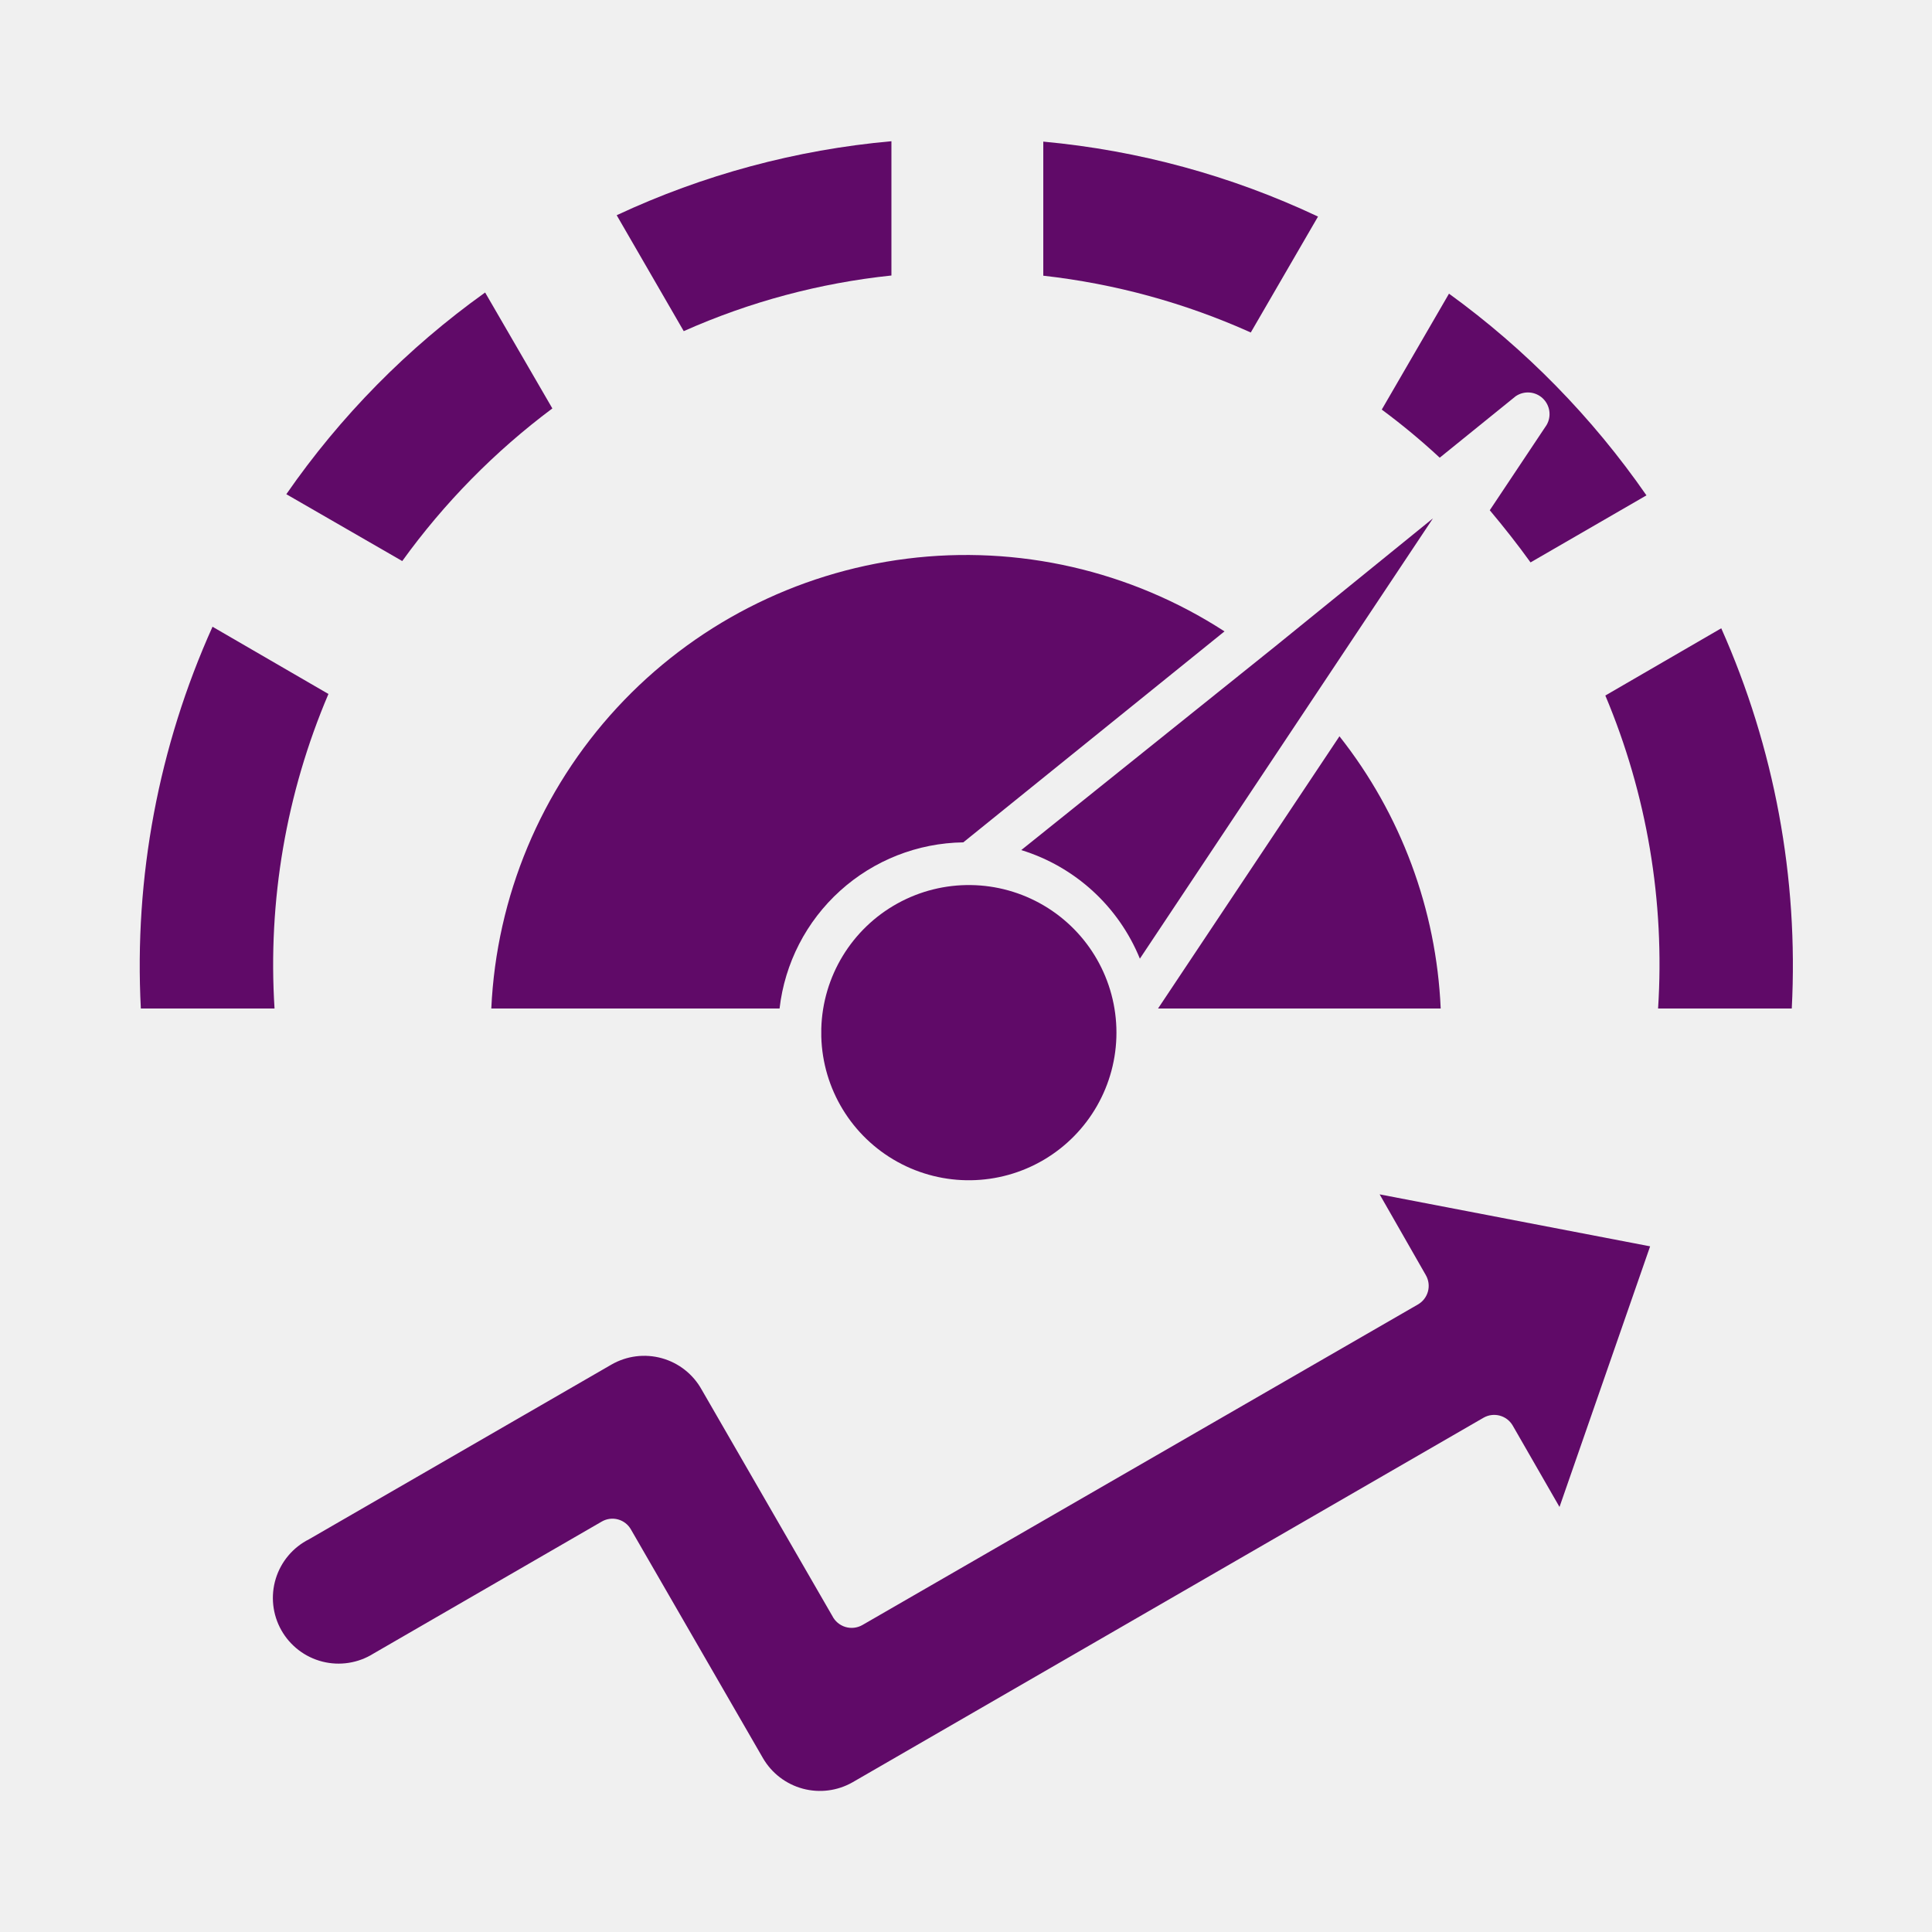
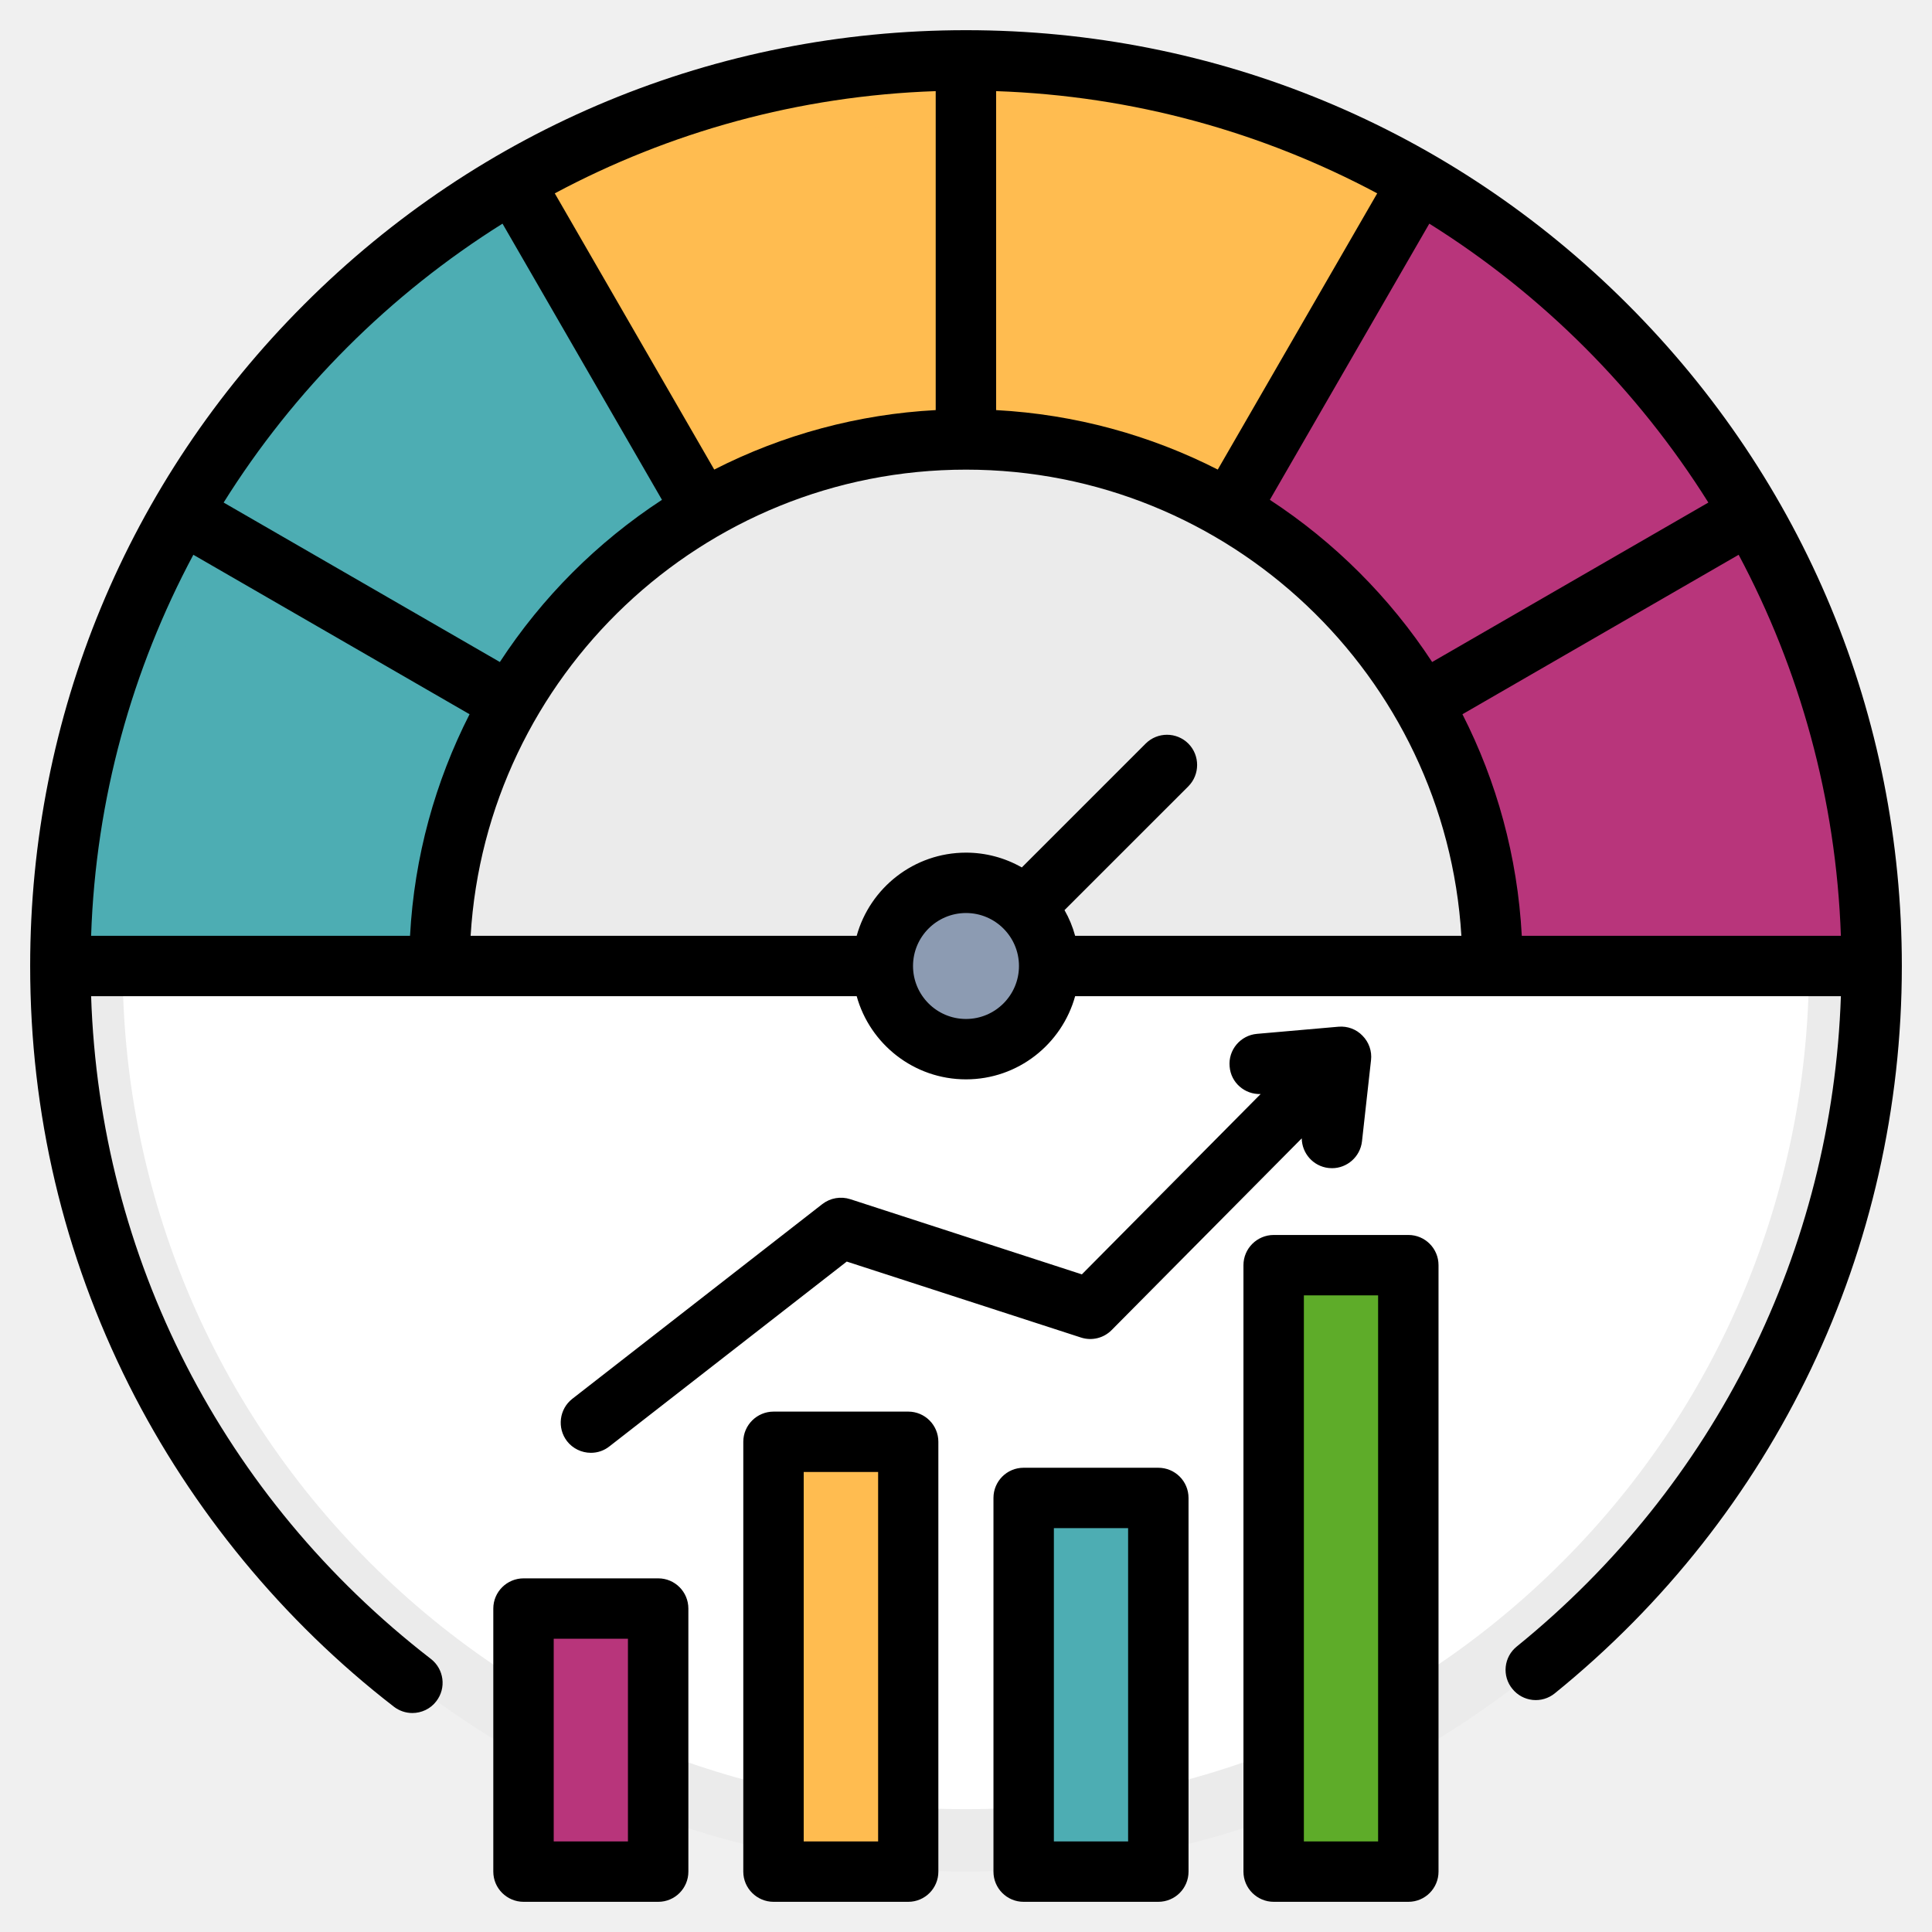
- <svg xmlns="http://www.w3.org/2000/svg" width="1200pt" height="1200pt" version="1.1" viewBox="0 0 1200 1200">
-   <path d="m204 431.04-72-41.762v0.004c-33.492 74.371-48.754 155.66-44.52 237.12h83.039c-4.246-66.84 7.219-133.75 33.48-195.36z" fill="#600a68" fill-rule="evenodd" />
-   <path d="m343.08 253.68-41.762-72h0.004c-48.062 34.344-89.836 76.727-123.48 125.28l72 41.52c26.082-36.152 57.523-68.121 93.238-94.801z" fill="#600a68" fill-rule="evenodd" />
-   <path d="m553.68 171.12v-83.402c-59.121 5.277-116.87 20.832-170.64 45.961l41.641 72c40.918-18.223 84.453-29.887 129-34.559z" fill="#600a68" fill-rule="evenodd" />
-   <path d="m776.88 206.52 41.762-72c-53.727-25.363-111.48-41.121-170.64-46.559v83.281-0.004c44.531 4.996 88.016 16.898 128.88 35.281z" fill="#600a68" fill-rule="evenodd" />
-   <path d="m1069.1 390.24-72 41.762c25.844 61.383 37.059 127.94 32.762 194.4h83.039c4.227-81.07-10.781-161.99-43.801-236.16z" fill="#600a68" fill-rule="evenodd" />
-   <path d="m950.64 349.32 72-41.641c-33.523-48.375-74.988-90.734-122.64-125.28l-41.762 72c12.547 9.289 24.562 19.262 36 29.883l47.16-38.16c5.191-3.566 12.16-3.047 16.77 1.242 4.606 4.293 5.617 11.207 2.434 16.637l-35.281 52.922c8.758 10.438 17.398 21.359 25.32 32.398z" fill="#600a68" fill-rule="evenodd" />
-   <path d="m792 401.52-157.68 126.48c33.43 10.293 60.473 35.051 73.68 67.441l182.04-273.48z" fill="#600a68" fill-rule="evenodd" />
-   <path d="m719.28 626.4h175.56c-2.684-61.562-24.684-120.72-62.879-169.08z" fill="#600a68" fill-rule="evenodd" />
-   <path d="m510.12 638.88v5.043c0.891 32.441 18.867 61.992 47.266 77.703 28.398 15.707 62.988 15.234 90.945-1.25s45.113-46.52 45.113-78.977c0-32.453-17.156-62.488-45.113-78.973s-62.547-16.961-90.945-1.25c-28.398 15.711-46.375 45.262-47.266 77.703z" fill="#600a68" fill-rule="evenodd" />
-   <path d="m305.16 626.4h179.04c3.234-28.129 16.602-54.121 37.605-73.113 21-18.992 48.203-29.688 76.516-30.086l162.24-131.04c-58.402-37.836-128.29-53.824-197.34-45.145-69.047 8.684-132.8 41.477-180.02 92.594-47.219 51.121-74.859 117.27-78.043 186.79z" fill="#600a68" fill-rule="evenodd" />
-   <path d="m373.68 945.12c3.062-1.812 6.723-2.309 10.156-1.383 3.434 0.926 6.348 3.199 8.086 6.301l81.957 141.96c5.422 9.344 14.32 16.164 24.75 18.973 10.43 2.812 21.551 1.383 30.93-3.973l391.92-226.44c6.363-3.617 14.457-1.422 18.121 4.922l29.039 50.52 56.281-161.88-168-32.281 28.68 50.16c1.773 3.07 2.254 6.719 1.332 10.145-0.926 3.422-3.176 6.336-6.254 8.094l-345 199.08c-3.207 1.844-7.035 2.285-10.574 1.219-3.543-1.07-6.492-3.551-8.145-6.859l-81.121-140.52c-5.297-9.566-14.215-16.609-24.75-19.543-10.539-2.93-21.809-1.512-31.289 3.941l-187.8 108.48c-9.973 5.004-17.465 13.871-20.727 24.539-3.266 10.672-2.016 22.211 3.453 31.938 5.473 9.723 14.684 16.785 25.5 19.535 10.812 2.754 22.281 0.957 31.734-4.973z" fill="#600a68" fill-rule="evenodd" />
+ <svg xmlns="http://www.w3.org/2000/svg" version="1.1" width="512" height="512" x="0" y="0" viewBox="0 0 512 512" style="enable-background:new 0 0 512 512" xml:space="preserve" class="">
+   <g>
+     <g fill-rule="evenodd" clip-rule="evenodd">
+       <circle cx="256" cy="256.001" r="240" fill="#ebebeb" transform="rotate(-45 255.972 256.066)" opacity="1" data-original="#8d9ca8" class="" />
+       <circle cx="256" cy="256.001" r="223.453" fill="#ffffff" transform="rotate(-45 255.972 256.066)" opacity="1" data-original="#9facba" class="" />
+       <path fill="#ebebeb" d="M496 256c0-132.549-107.452-240.001-240-240.001s-240 107.452-240 240V256z" opacity="1" data-original="#eceff1" class="" />
+       <circle cx="256" cy="256" r="22.043" fill="#8c9bb2" transform="rotate(-45 255.972 256.066)" opacity="1" data-original="#837683" class="" />
+       <path fill="#4dadb3" d="M256 16.001c132.548 0 239.999 107.451 239.999 239.999H395.533v-.001c0-77.061-62.473-139.534-139.534-139.534s-139.534 62.473-139.534 139.534V256H16C16 123.452 123.452 16.001 256 16.001z" opacity="1" data-original="#00e499" class="" />
+       <path fill="#4dadb3" d="M479.453 256h-83.92v-.001c0-77.061-62.473-139.534-139.534-139.534s-139.534 62.473-139.534 139.534V256H32.547C32.547 132.591 132.59 32.547 256 32.547S479.453 132.591 479.453 256z" opacity="1" data-original="#6cf5c2" class="" />
+       <path fill="#4dadb3" d="M256 16.001c-88.825 0-166.38 48.254-207.88 119.979l87.02 50.241c24.128-41.7 69.218-69.756 120.859-69.756 77.061 0 139.534 62.473 139.534 139.535h100.466c0-132.548-107.452-239.999-239.999-239.999z" opacity="1" data-original="#00cf8a" class="" />
+       <path fill="#4dadb3" d="m62.457 144.258 72.683 41.963c24.128-41.7 69.218-69.756 120.859-69.756 77.061 0 139.534 62.473 139.534 139.535h83.92c0-123.409-100.044-223.452-223.453-223.452-82.701-.001-154.904 44.931-193.543 111.71z" opacity="1" data-original="#00e499" class="" />
+       <path fill="#ffbc50" d="m135.98 48.12 50.241 87.02c20.526-11.877 44.359-18.675 69.779-18.675 77.061 0 139.534 62.473 139.534 139.535H496c0-132.548-107.452-239.999-239.999-239.999-43.724 0-84.716 11.692-120.021 32.119z" opacity="1" data-original="#ffd064" class="" />
+       <path fill="#ffbc50" d="m144.258 62.458 41.963 72.682c20.526-11.877 44.359-18.675 69.779-18.675 77.061 0 139.534 62.473 139.534 139.535h83.92c0-123.409-100.044-223.452-223.453-223.452-40.71-.001-78.872 10.89-111.743 29.91z" opacity="1" data-original="#ffe177" class="" />
+       <path fill="#ffbc50" d="M255.999 16.001v100.464c77.061 0 139.534 62.473 139.534 139.535h100.466c0-132.548-107.452-239.999-240-239.999z" opacity="1" data-original="#ffc338" class="" />
+       <path fill="#ffbc50" d="M255.999 32.547v83.918c77.061 0 139.534 62.473 139.534 139.535h83.92c0-123.409-100.044-223.453-223.454-223.453z" opacity="1" data-original="#ffd064" class="" />
+       <path fill="#b8357b" d="M325.777 135.139c41.7 24.128 69.756 69.219 69.756 120.861h100.466c0-88.826-48.255-166.381-119.981-207.88z" opacity="1" data-original="#fd4755" class="" />
+       <path fill="#b8357b" d="M325.777 135.139c41.7 24.128 69.756 69.219 69.756 120.861h83.92c0-82.702-44.932-154.904-111.712-193.543z" opacity="1" data-original="#fe646f" class="" />
+       <path fill="#b8357b" d="M376.858 186.221c11.877 20.526 18.675 44.359 18.675 69.779h100.466c0-43.723-11.692-84.715-32.12-120.021z" opacity="1" data-original="#eb3241" class="" />
+       <path fill="#b8357b" d="M376.858 186.221c11.877 20.526 18.675 44.359 18.675 69.779h83.92c0-40.709-10.892-78.871-29.911-111.743z" opacity="1" data-original="#fd4755" class="" />
+       <path fill="#8c9bb2" d="M256 233.957c12.174 0 22.043 9.869 22.043 22.043s-9.869 22.043-22.043 22.043c-1.35 0-2.671-.122-3.954-.354 10.287-1.863 18.089-10.865 18.089-21.689s-7.802-19.826-18.089-21.689a22.195 22.195 0 0 1 3.954-.354z" opacity="1" data-original="#685e68" class="" />
+       <path fill="#b8357b" d="M144.785 426.276h23.638a6.036 6.036 0 0 1 6.024 6.024v57.674a6.036 6.036 0 0 1-6.024 6.024h-23.638a6.036 6.036 0 0 1-6.024-6.024V432.3c-.001-3.318 2.706-6.024 6.024-6.024z" opacity="1" data-original="#fe646f" class="" />
+       <path fill="#b8357b" d="M162.398 426.276h6.025a6.036 6.036 0 0 1 6.024 6.024v57.674a6.036 6.036 0 0 1-6.024 6.024h-6.025c3.318 0 6.025-2.706 6.025-6.024V432.3c0-3.318-2.706-6.024-6.025-6.024z" opacity="1" data-original="#fd4755" class="" />
+       <path fill="#ffbc50" d="M211.05 382.092h23.639a6.036 6.036 0 0 1 6.024 6.024v101.858a6.036 6.036 0 0 1-6.024 6.024H211.05a6.036 6.036 0 0 1-6.024-6.024V388.116a6.036 6.036 0 0 1 6.024-6.024z" opacity="1" data-original="#ffe177" class="" />
+       <path fill="#ffbc50" d="M228.664 382.092h6.025a6.036 6.036 0 0 1 6.024 6.024v101.858a6.036 6.036 0 0 1-6.024 6.024h-6.025a6.036 6.036 0 0 0 6.024-6.024V388.116a6.036 6.036 0 0 0-6.024-6.024z" opacity="1" data-original="#ffd064" class="" />
+       <path fill="#4dadb3" d="M277.315 396.966h23.639c3.318 0 6.024 2.707 6.024 6.025v86.983c.001 3.318-2.706 6.025-6.024 6.025h-23.639c-3.318 0-6.025-2.707-6.024-6.025v-86.983c0-3.319 2.706-6.025 6.024-6.025z" opacity="1" data-original="#6cf5c2" class="" />
+       <path fill="#4dadb3" d="M294.929 396.966h6.025c3.318 0 6.024 2.707 6.024 6.025v86.983c.001 3.318-2.706 6.025-6.024 6.025h-6.025c3.319 0 6.025-2.707 6.025-6.025v-86.983c0-3.319-2.707-6.025-6.025-6.025z" opacity="1" data-original="#00e499" class="" />
+       <path fill="#5eac29" d="M343.579 335.279h23.639c3.318 0 6.024 2.706 6.024 6.025v148.67a6.036 6.036 0 0 1-6.024 6.024h-23.639a6.036 6.036 0 0 1-6.024-6.024v-148.67c0-3.319 2.707-6.025 6.024-6.025z" opacity="1" data-original="#8ac9fe" class="" />
+       <path fill="#5eac29" d="M361.194 335.279h6.024c3.318 0 6.024 2.706 6.024 6.025v148.67a6.036 6.036 0 0 1-6.024 6.024h-6.024a6.036 6.036 0 0 0 6.024-6.024v-148.67c0-3.319-2.706-6.025-6.024-6.025z" opacity="1" data-original="#60b7ff" class="" />
+       <path d="m286.707 337.72 47.376-47.789c-4.226.15-7.888-3.021-8.217-7.279-.423-4.4 2.864-8.281 7.231-8.67l21.598-1.891c2.395-.209 4.742.66 6.386 2.381 1.69 1.71 2.535 4.09 2.254 6.48l-2.394 21.52c-.47 4.09-3.944 7.11-7.935 7.11-.329 0-.611-.02-.939-.051-4.038-.459-7.043-3.87-7.09-7.859l-50.38 50.81a7.944 7.944 0 0 1-8.123 1.979L224.4 334.33l-62.917 48.991a7.834 7.834 0 0 1-4.883 1.689 8.027 8.027 0 0 1-6.339-3.091c-2.676-3.479-2.066-8.51 1.409-11.219l66.251-51.601a8.07 8.07 0 0 1 7.419-1.3zM166.413 488H146.74v-53.72h19.673zm8.03-69.719h-35.684c-4.414 0-8.029 3.58-8.029 8v69.72c0 4.42 3.615 8 8.029 8h35.684c4.413 0 7.982-3.58 7.982-8v-69.72c-.001-4.42-3.569-8-7.982-8zM365.213 488V343.28H345.54V488zm8.028-160.72h-35.684c-4.414 0-8.029 3.58-8.029 8V496c0 4.42 3.615 8 8.029 8h35.684c4.414 0 7.982-3.58 7.982-8V335.28c.001-4.42-3.568-8-7.982-8zM298.962 488h-19.673v-83.03h19.673zm7.982-99.03H271.26c-4.414 0-7.982 3.58-7.982 8v99.031c0 4.42 3.569 8 7.982 8h35.684c4.461 0 8.029-3.58 8.029-8V396.97c0-4.42-3.568-8-8.029-8zM232.711 488h-19.72v-97.91h19.72zm7.982-113.91h-35.684c-4.413 0-8.029 3.58-8.029 8.001v113.91c0 4.42 3.615 8 8.029 8h35.684c4.414 0 7.982-3.58 7.982-8V382.09c0-4.42-3.568-8-7.982-8zM256 270.039c-7.747 0-14.039-6.3-14.039-14.04s6.291-14.04 14.039-14.04c7.747 0 14.039 6.3 14.039 14.04s-6.292 14.04-14.039 14.04zm-28.97-22.038c3.521-12.69 15.166-22.041 28.97-22.041a29.824 29.824 0 0 1 14.79 3.92l32.82-32.819a8.01 8.01 0 0 1 11.316 0c3.099 3.129 3.099 8.189 0 11.32l-32.82 32.81a28.901 28.901 0 0 1 2.817 6.81h102.358C383.102 179.18 325.819 124.46 256 124.46c-69.866 0-127.149 54.721-131.281 123.541zM124.438 189.28c-9.062 17.801-14.649 37.68-15.776 58.721H24.146c1.221-36.39 10.893-70.68 27.092-100.98zm8.733-130.01 42.258 73.19a148.103 148.103 0 0 0-42.962 42.98l-73.2-42.259c18.687-29.87 44.042-55.201 73.904-73.911zm130.811-35.119c36.389 1.24 70.664 10.9 100.996 27.09L322.72 124.44c-17.795-9.07-37.703-14.629-58.738-15.759zM189.28 124.44a146.247 146.247 0 0 1 58.691-15.759v-84.53c-36.389 1.24-70.664 10.9-100.949 27.09zm263.453 8.741-73.2 42.259a148.828 148.828 0 0 0-43.009-42.98l42.258-73.19c29.909 18.71 55.217 44.041 73.951 73.911zm35.121 114.82c-1.268-36.39-10.94-70.68-27.092-100.98l-73.2 42.259c9.062 17.801 14.602 37.68 15.729 58.721zM431.323 80.639C384.51 33.799 322.204 7.999 256 7.999c-66.251 0-128.557 25.801-175.369 72.641-46.86 46.84-72.637 109.121-72.637 175.359 0 39.06 8.827 76.44 26.2 111.101 16.621 33.051 40.849 62.51 70.195 85.199a8.023 8.023 0 0 0 4.883 1.671c2.394 0 4.789-1.071 6.339-3.111 2.723-3.491 2.066-8.52-1.409-11.219C58.985 396.95 26.447 333.29 24.146 264H227.03c3.521 12.69 15.166 22.041 28.97 22.041s25.401-9.351 28.923-22.041h202.931c-2.301 67.26-33.29 129.71-85.877 172.33a7.93 7.93 0 0 0-1.174 11.25 7.967 7.967 0 0 0 11.222 1.18c58.456-47.36 91.981-117.619 91.981-192.76 0-66.239-25.825-128.52-72.683-175.361z" fill="#000000" opacity="1" data-original="#000000" class="" />
+     </g>
+   </g>
</svg>
